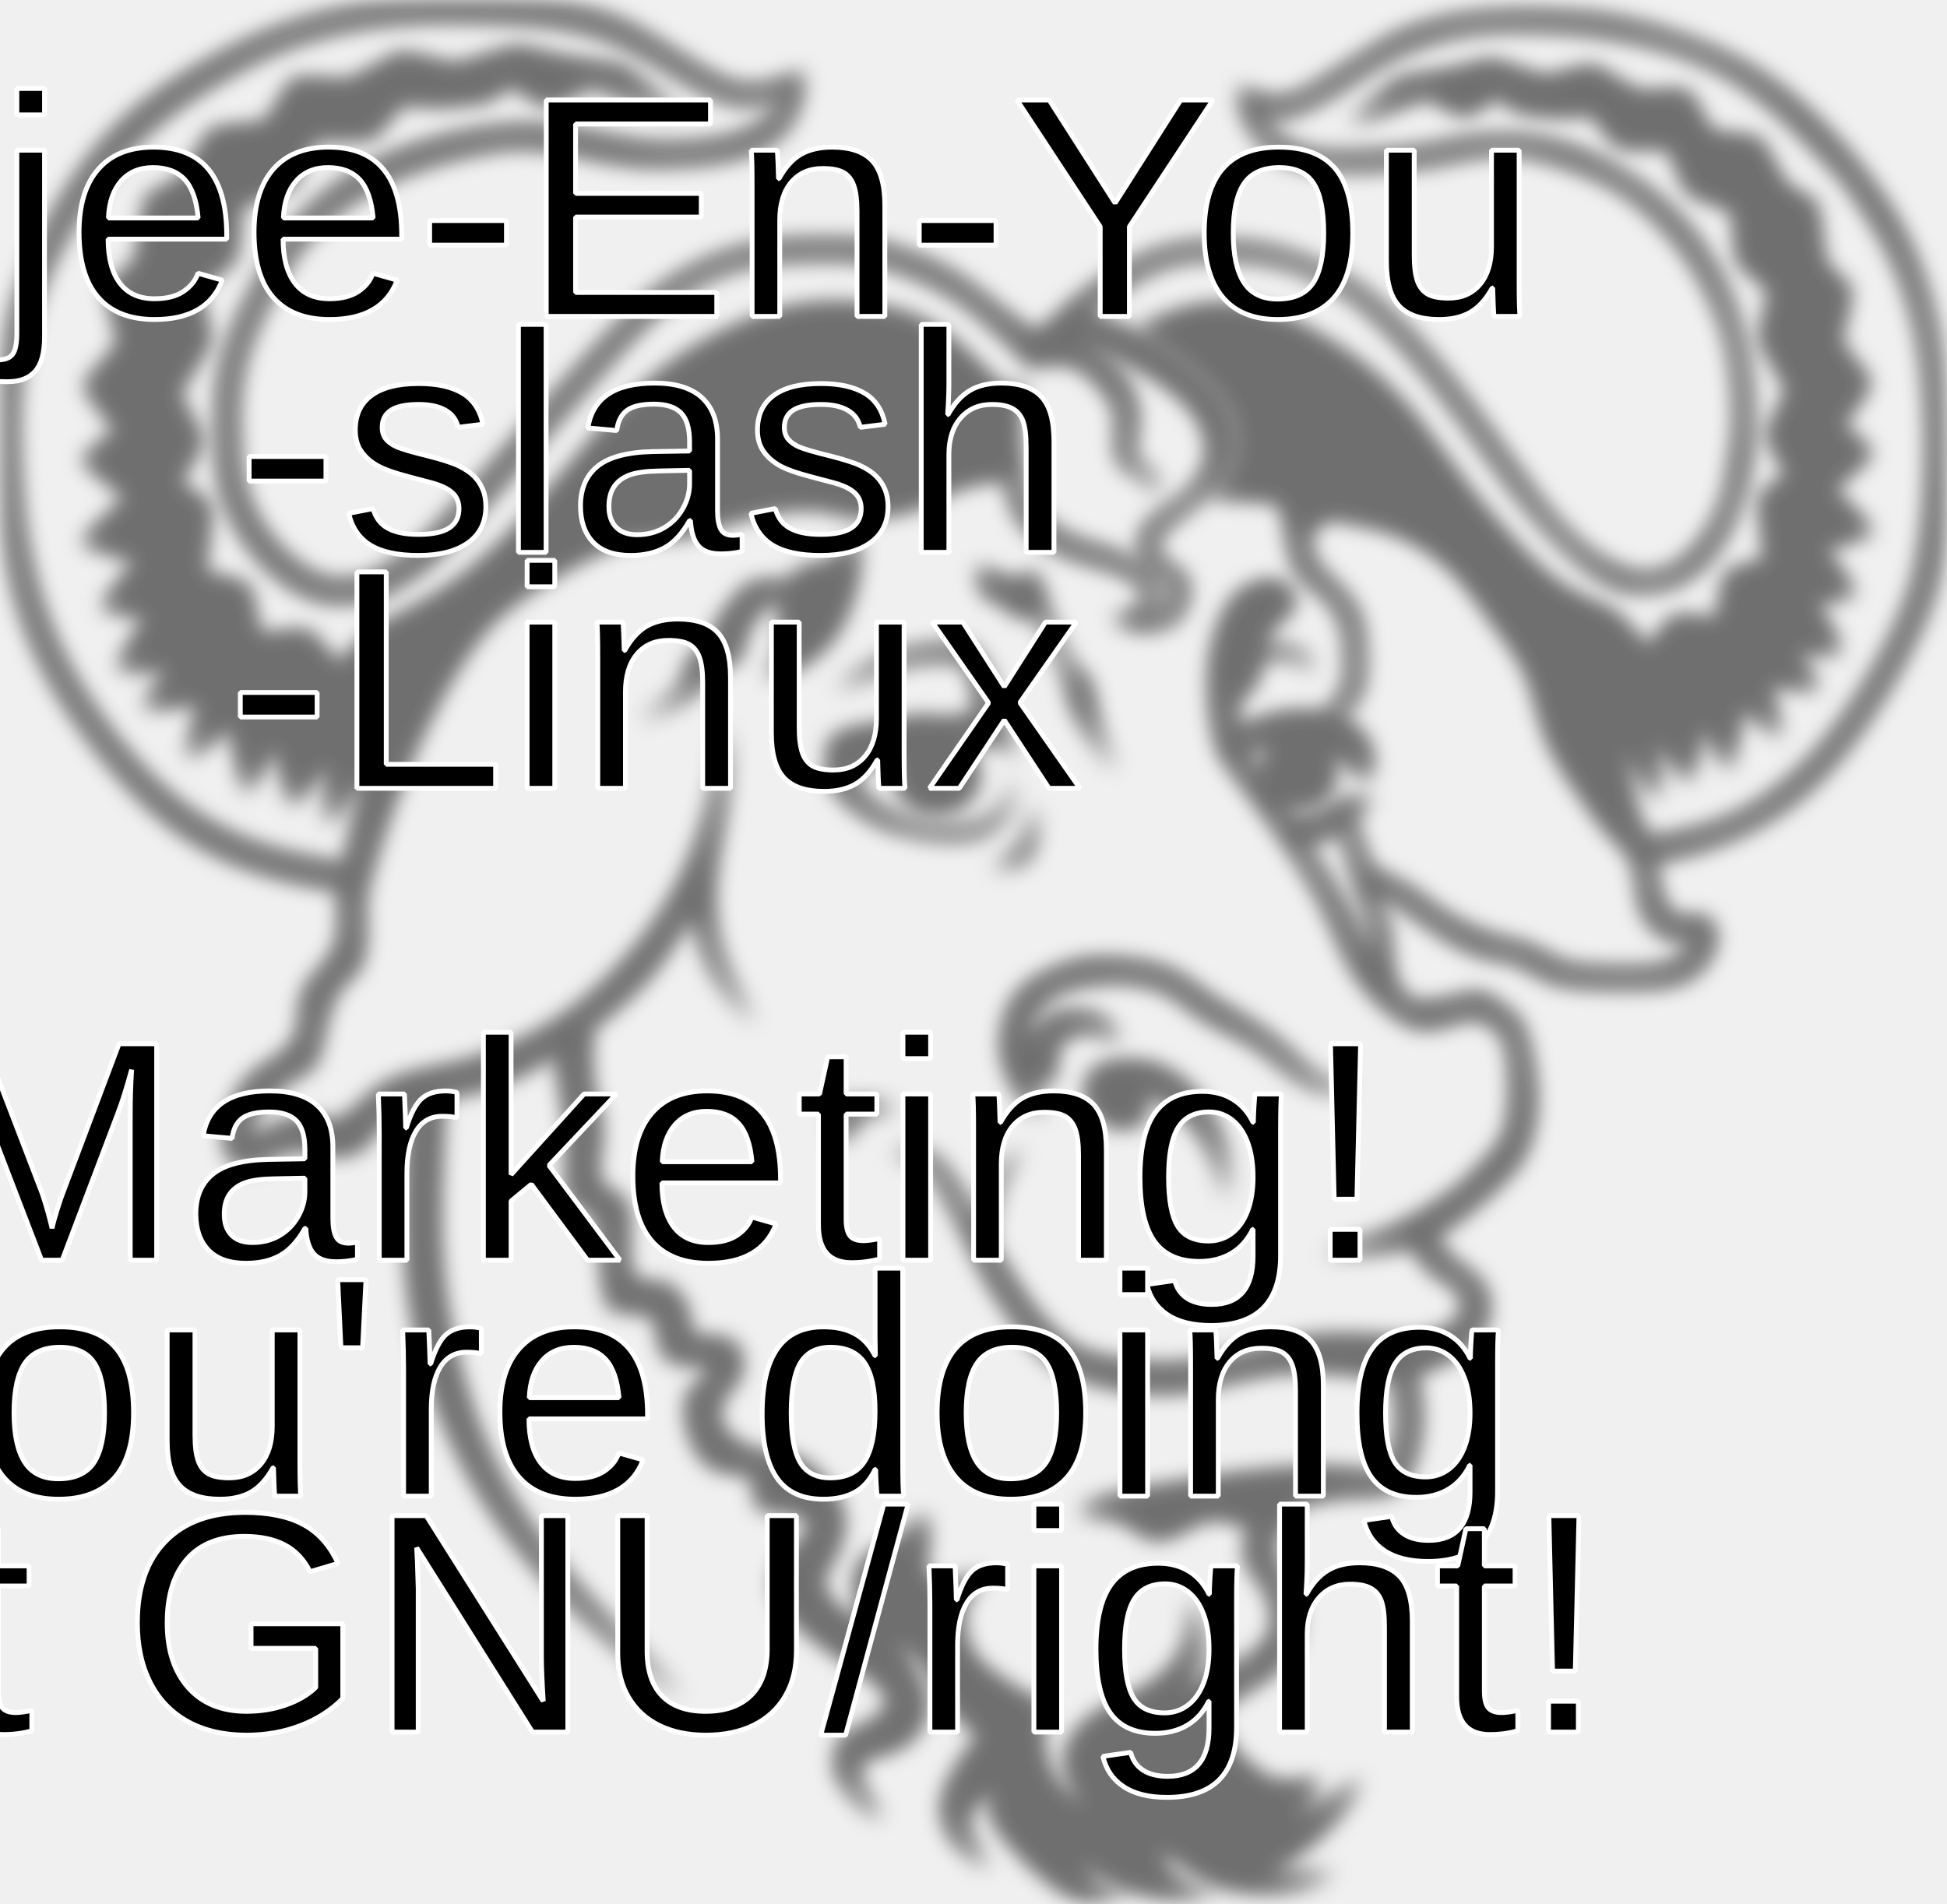
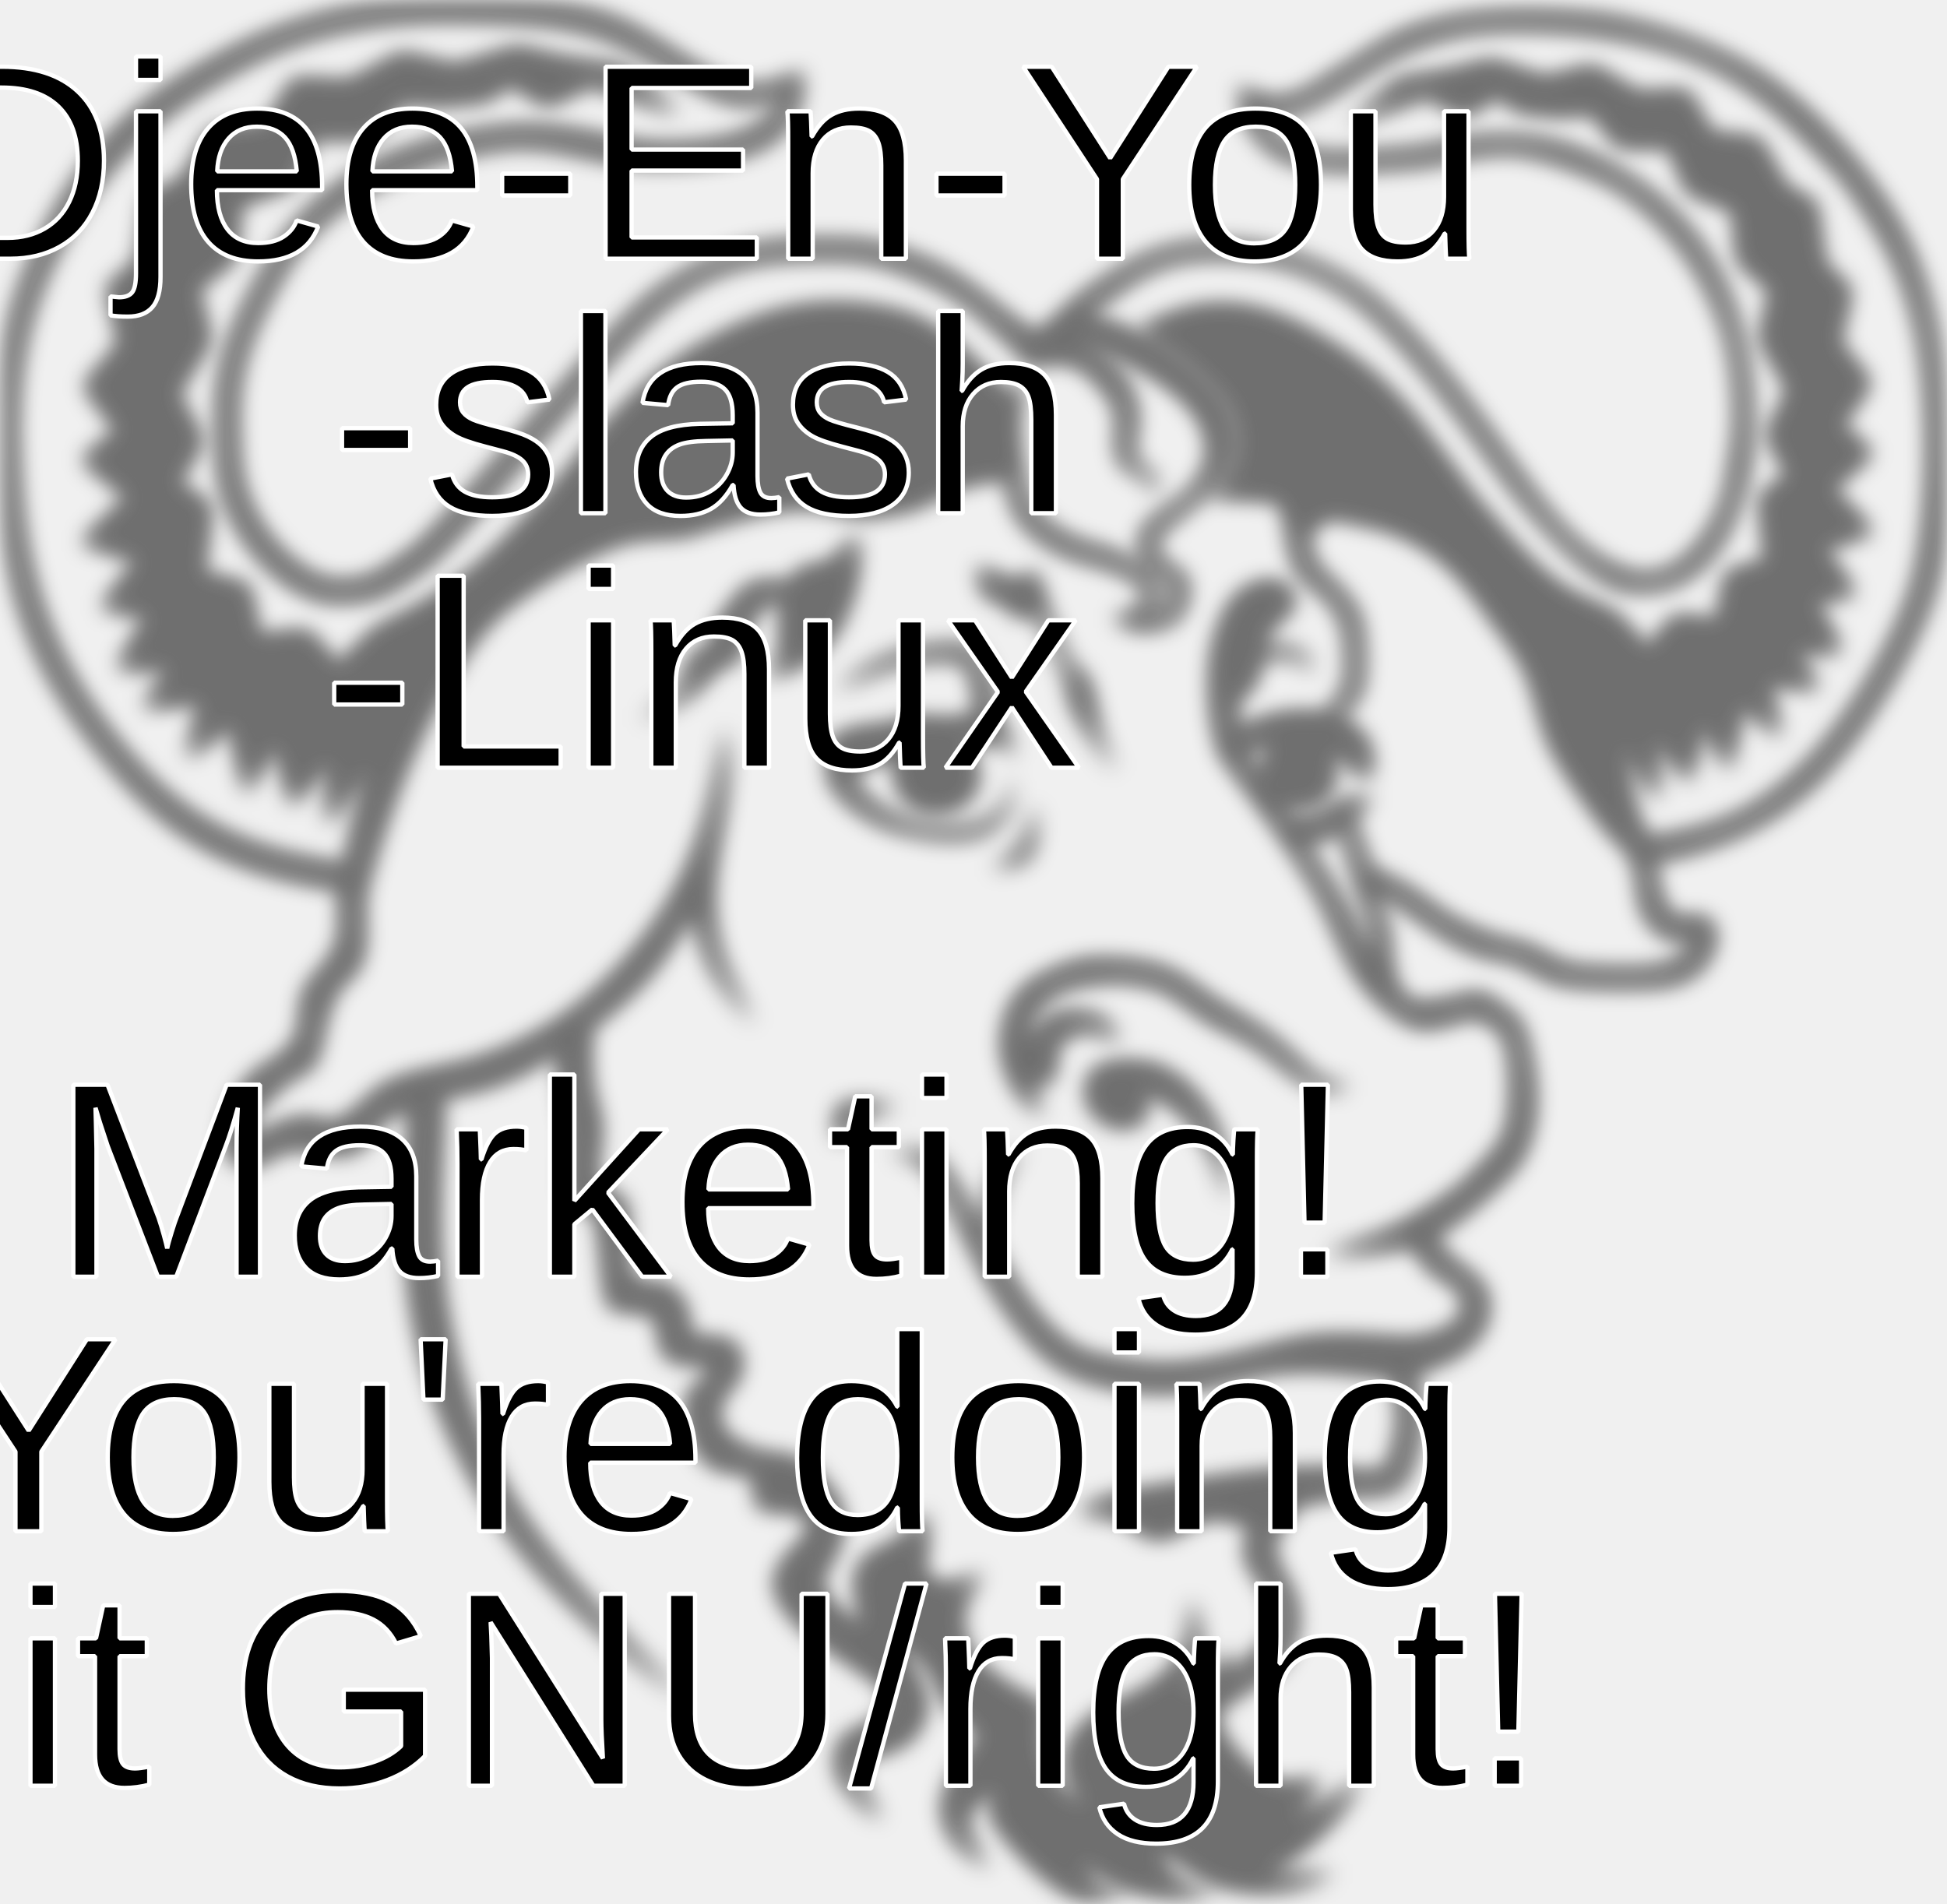
<svg xmlns="http://www.w3.org/2000/svg" width="5346.808" height="5227.631" id="svg2" version="1.0">
  <defs id="defs4">
    <filter style="color-interpolation-filters:sRGB;" id="filter817">
      <feGaussianBlur stdDeviation="3 3" result="fbSourceGraphic" id="feGaussianBlur815" />
      <feColorMatrix result="fbSourceGraphicAlpha" in="fbSourceGraphic" values="0 0 0 -1 0 0 0 0 -1 0 0 0 0 -1 0 0 0 0 1 0" id="feColorMatrix819" />
      <feColorMatrix id="feColorMatrix821" values="1 0 0 0 -0 0 1 0 0 -0 0 0 1 0 -0 0 0 0 1 0" in="fbSourceGraphic" result="fbSourceGraphic" />
      <feColorMatrix result="fbSourceGraphicAlpha" in="fbSourceGraphic" values="0 0 0 -1 0 0 0 0 -1 0 0 0 0 -1 0 0 0 0 1 0" id="feColorMatrix823" />
      <feColorMatrix id="feColorMatrix825" values="1 0 0 0.009 -0 0 1 0 0.009 -0 0 0 1 0.009 -0 0 0 0 1 0" in="fbSourceGraphic" result="fbSourceGraphic" />
      <feColorMatrix result="fbSourceGraphicAlpha" in="fbSourceGraphic" values="0 0 0 -1 0 0 0 0 -1 0 0 0 0 -1 0 0 0 0 1 0" id="feColorMatrix827" />
      <feColorMatrix id="feColorMatrix829" values="1 0 0 0.018 -0 0 1 0 0.018 -0 0 0 1 0.018 -0 0 0 0 1 0" in="fbSourceGraphic" result="fbSourceGraphic" />
      <feColorMatrix result="fbSourceGraphicAlpha" in="fbSourceGraphic" values="0 0 0 -1 0 0 0 0 -1 0 0 0 0 -1 0 0 0 0 1 0" id="feColorMatrix835" />
      <feColorMatrix id="feColorMatrix837" values="1 0 0 0.408 -0 0 1 0 0.408 -0 0 0 1 0.408 -0 0 0 0 1 0" in="fbSourceGraphic" />
    </filter>
  </defs>
  <g id="layer1" transform="translate(2279.118,2332.882)">
    <g id="Layer_1" transform="matrix(10,0,0,10,-2278.974,-2332.603)" style="filter:url(#filter817)">
      <g id="g2490">
        <path id="path2492" d="m 112.993,304.372 c -3.634,0.247 -8.365,1.875 -11.539,7.564 -2.591,4.646 -8.661,5.387 -11.495,4.451 -4.721,-1.56 -10.755,-2.642 -16.6,1.523 -5.845,4.164 -12.157,1.015 -11.05,-6.576 1.107,-7.59 3.849,-14.351 11.127,-18.538 15.895,-9.144 4.848,-15.508 13.572,-24.685 8.741,-9.195 6.81,-12.009 6.52,-24.497 C 63.985,239.176 47.241,230.661 28.544,207.301 9.847,183.94 2.599,164.711 0.661,135.423 -1.277,106.135 0.403,87.154 13.057,62.843 25.711,38.532 39.034,26.829 62.122,14.69 85.21,2.553 107.832,-0.354 128.742,0 c 20.91,0.353 34.843,1.885 46.658,8.626 11.814,6.741 22.622,15.224 29.512,15.285 6.891,0.061 11.582,-1.744 14.931,-4.31 0.894,22.703 -19.539,24.675 -37.819,25.155 -18.281,0.479 -29.514,-7.083 -46.351,-4.27 -16.837,2.813 -44.404,10.475 -57.833,33.85 -13.429,23.375 -13.887,31.638 -12.771,51.24 1.116,19.603 17.988,34.228 27.512,34.387 9.523,0.159 11.649,-2.599 19.985,-8.036 8.337,-5.438 50.896,-58.122 65.418,-69.956 14.523,-11.834 28.854,-15.488 44.328,-15.678 15.474,-0.19 19.428,0.335 31.908,5.45 12.48,5.114 20.149,14.533 30.211,20.291 5.143,-3.027 8.338,-7.547 13.057,-10.996 16.877,-12.335 25.646,-15.659 45.705,-13.707 11.529,1.122 26.066,7.708 34.74,15.25 15.445,13.429 28.205,32.125 38.516,46.328 8.029,11.061 17.477,24.295 30.965,28.432 14.727,4.515 25.809,-14.559 27.436,-25.139 0.922,-5.995 2.125,-11.249 2.135,-17.847 0.01,-6.599 -0.664,-14.607 -2.566,-21.484 -1.902,-6.877 -5.16,-13.72 -8.688,-19.394 -5.742,-9.235 -15.137,-18.899 -24.912,-23.871 -5.486,-2.79 -18.393,-7.863 -26.529,-8.041 -9.969,-0.216 -17.564,3.133 -26.781,3.761 -11.156,0.761 -31.084,3.269 -39.83,-5.35 -5.566,-5.485 -6.266,-9.144 -7.217,-16.296 2.459,2.026 5.898,3.358 8.959,3.617 6.986,0.59 13.527,-5.114 19.166,-8.419 4.645,-2.723 11.223,-7.589 17.324,-10.048 15.676,-6.32 34.932,-6.138 51.48,-4.445 13.264,1.356 30.461,7.257 42.094,13.84 11.688,6.612 22.951,17.761 31.201,28.271 10.379,13.224 16.053,24.57 19.812,41.063 4.805,21.062 6.137,52.702 0.328,73.469 -4.578,16.365 -19.779,41.504 -32.719,53.827 -12.762,12.155 -27.498,18.022 -44.256,21.231 0.656,3.382 0.764,6.536 1.631,9.309 1.232,3.936 3.588,8.324 8.428,6.936 1.93,-0.553 2.963,-1.032 5.508,1.194 2.543,2.226 1.219,10.825 -5.938,14.684 -3.629,1.957 -7.459,2.382 -13.271,2.498 -5.812,0.116 -14.883,0.141 -21.193,-0.964 -6.309,-1.104 -10.078,-6.111 -17.066,-6.895 -10.799,-1.208 -19.068,-9.01 -27.727,-14.59 -3.613,-2.329 -4.832,-2.353 -6.914,-3.53 1.125,3.444 2.625,7.021 3.373,10.332 0.75,3.311 0.43,6.378 0.828,9.028 0.396,2.648 1.131,4.707 1.559,6.855 1.73,1.547 2.283,3.9 5.189,4.64 2.908,0.739 7.461,-0.412 10.436,-0.812 2.975,-0.4 4.969,-2.021 7.303,-1.577 2.336,0.443 4.549,2.115 6.506,3.682 1.957,1.567 3.639,1.796 5.223,5.706 1.584,3.91 3.037,11.917 3.254,17.269 0.217,5.352 -0.383,10.183 -1.969,14.43 -1.586,4.247 -2.98,6.13 -7.275,10.336 -4.295,4.207 -11.289,10.38 -18.268,14.68 1.285,1.903 1.855,3.645 3.859,5.71 2.004,2.066 6.182,4.381 8.041,6.56 1.857,2.179 2.799,3.742 2.826,6.186 0.029,2.443 -0.09,5.619 -2.074,8.283 -4.941,6.633 -10.785,7.821 -17.891,10.941 1.195,7.462 2.17,12.793 0.443,20.244 -0.705,3.036 -2.271,9.92 -6.016,11.686 -3.746,1.766 -10.969,0.911 -15.541,1.637 -4.572,0.727 -7.131,1.417 -10.695,2.125 -2.166,3.131 -5.391,6.586 -6.496,9.392 -1.107,2.807 -0.773,3.813 0.156,6.679 0.929,2.866 4.092,7.039 4.988,10.395 0.896,3.356 1.07,6.969 0.234,10.334 -0.838,3.365 -2.271,5.807 -5.139,8.795 -2.867,2.989 -8.508,5.336 -11.318,7.758 -2.812,2.423 -5.611,2.714 -4.844,6.723 1.055,5.506 9.1,14.436 14.92,16.562 3.488,1.275 8.17,0.873 12.406,-0.915 -0.287,4.703 -4.357,7.873 -7.016,10.996 7.201,-2.059 14.184,-6.001 19.014,-11.226 -1.498,4.538 -6.652,11.823 -14.361,18.22 -7.709,6.397 -7.662,5.088 -11.494,7.633 6.992,1.405 13.494,1.025 18.91,0.052 -2.969,1.637 -7.836,3.939 -14.283,4.616 -6.447,0.676 -10.422,0.198 -16.232,-1.213 -5.811,-1.412 -11.115,-6.694 -18.156,-10.335 0.686,2.612 1.174,5.753 4.135,8.439 2.961,2.686 7.441,4.052 12.203,6.375 -6.062,-0.688 -12.432,-0.896 -18.389,-2.209 -4.41,-0.973 -7.373,-2.005 -10.6,-3.603 -3.225,-1.598 -5.715,-3.929 -8.572,-5.893 1.369,2.615 1.775,5.691 4.105,7.847 2.33,2.156 6.117,2.959 9.18,4.44 -3.195,-0.07 -6.268,0.623 -9.58,-0.21 -3.314,-0.833 -6.422,-2.142 -9.867,-4.68 -3.445,-2.538 -6.998,-5.663 -9.938,-8.858 -2.938,-3.195 -6.566,-7.337 -7.664,-10.283 -1.1,-2.947 0.66,-5.008 0.99,-7.509 -2.029,1.333 -4.525,2.067 -6.084,4.002 -1.559,1.935 -2.941,3.702 -2.251,7.075 0.691,3.373 3.804,7.496 6.005,11.248 -6.568,-5.371 -10.236,-7.439 -11.799,-13.918 -1.463,-6.066 2.322,-11.572 5.199,-16.159 1.429,-2.278 3.567,-4.398 4.903,-6.597 -2.967,-2.903 -6.358,-5.398 -8.901,-8.709 -2.542,-3.31 -3.61,-7.79 -6.205,-10.957 -2.596,-3.168 -6.088,-5.173 -9.129,-7.756 2.673,5.742 7.066,12.785 8.02,17.229 0.953,4.444 -1.069,7.164 -2.646,9.563 -1.578,2.399 -4.124,2.934 -6.539,4.408 -2.415,1.475 -6.171,0.312 -7.61,2.501 -1.438,2.188 -1.824,5.48 -0.449,7.648 l 5.64,8.902 c -2.078,-1.049 -5.658,-4.1 -7.272,-6.264 -1.614,-2.164 -4.09,-4.163 -4.429,-7.089 -0.339,-2.925 -0.504,-5.464 1.391,-8.07 1.896,-2.605 7.086,-3.477 9.409,-5.48 2.323,-2.003 3.626,-3.307 3.493,-5.896 -0.132,-2.589 -2.661,-4.441 -4.835,-6.073 -6.637,-4.978 -15.151,-9.565 -20.787,-15.565 -3.184,-3.39 -4.712,-6.127 -5.352,-8.466 -0.639,-2.338 0.037,-4.162 1.619,-7.038 1.582,-2.877 7.007,-6.718 7.667,-9.843 0.659,-3.124 -2.081,-3.795 -4.554,-4.897 -2.473,-1.102 -7.17,0.565 -9.464,-1.352 -2.293,-1.917 0.674,-5.945 -1.911,-8.154 -2.584,-2.209 -8.499,-0.976 -11.552,-3.352 -3.053,-2.377 -4.315,-5.327 -5.367,-8.775 -1.052,-3.448 -1.171,-7.225 -0.458,-9.722 0.713,-2.497 2.855,-2.934 4.147,-4.228 1.292,-1.294 2.413,-2.367 0.691,-4.297 -1.722,-1.929 -7.365,0.108 -10.609,-2.369 -3.244,-2.477 -1.258,-8.41 -3.552,-10.911 -2.293,-2.501 -6.409,-1.522 -8.581,-2.321 -2.171,-0.799 -3.023,2.02 -4.355,-2.438 -1.332,-4.459 -1.368,-17.75 -3.16,-22.71 -1.792,-4.96 -5.311,-0.335 -6.945,-5.265 -1.634,-4.929 -0.085,-12.812 -0.821,-20.257 l -3.335,-20.257 c -11.634,7.815 -19.314,10.269 -31.813,12.477 -1.043,30.582 -3.916,48.591 6.464,82.52 10.38,33.928 31.387,53.924 59.726,82.649 -37.395,-28.016 -55.248,-50.792 -66.422,-79.97 -11.176,-29.182 -9.03,-53.586 -7.906,-81.686 z M 311.701,292.08 c 2.877,0.129 6.373,0.859 8.393,2.171 2.021,1.312 4.166,2.384 6,4.251 4.576,4.66 8.008,10.28 9.525,16.738 0.967,4.117 1.111,9.397 1.463,14.231 -1.385,-4.468 -2.316,-9.127 -4.289,-13.13 -3.111,-6.312 -8.396,-12.473 -14.959,-15.31 -2.166,-0.938 -3.611,-0.764 -4.803,-0.598 0.533,0.895 1.426,1.645 1.465,2.956 0.039,1.311 -0.254,3.876 -2.477,4.954 -3.584,1.739 -7.568,0.516 -10.336,-1.931 -2.791,-2.466 -3.742,-6.638 -2.281,-10.223 1.741,-4.272 8.375,-4.283 12.299,-4.109 z M 275.629,286 c 0.361,-7.345 3.012,-13.539 9.594,-17.141 3.404,-1.862 8.648,-4.27 13.467,-4.836 4.629,-0.543 15.889,-0.146 22.662,2.945 5.201,2.374 8.744,6.07 13.311,8.771 4.566,2.702 7.814,4.513 12.162,7.543 6.674,4.651 10.586,9.772 15.213,12.842 2.225,1.475 5.355,1.256 8.309,2.158 -2.297,0.682 -5.299,1.434 -7.777,0.642 -3.09,-0.988 -7.41,-3.813 -9.807,-5.838 -4.236,-3.578 -6.432,-5.324 -11.055,-8.023 -2.76,-1.608 -7.305,-3.503 -10.338,-5.481 -3.035,-1.978 -8.303,-6.318 -11.219,-7.787 -3.707,-1.866 -10.381,-2.904 -14.508,-2.783 -5.686,0.166 -13.916,1.104 -18.316,5.096 -4.371,3.968 -6.031,7.459 -5.045,12.612 1.646,-1.896 2.742,-4.278 4.391,-5.688 3.416,-2.918 7.336,-3.059 11.588,-2.506 4.777,0.622 7.182,3.381 8.76,7.916 -1.062,-0.78 -3.014,-2.493 -4.555,-3.024 -3.617,-1.248 -6.352,-0.864 -9.74,0.953 -4,2.146 -2.912,5.322 -3.488,8.854 -0.264,1.629 -0.879,2.941 -1.318,4.412 -1.504,-0.398 -2.895,-1.024 -4.033,-2.152 0.047,1.65 -0.193,3.093 0.145,4.949 0.336,1.855 1.24,4.059 1.859,6.088 -2.785,-2.786 -5.635,-5.38 -7.434,-8.977 -1.801,-3.599 -3.021,-7.593 -2.828,-11.545 z m 4.82,-53.46 c 2.053,-3.047 2.654,-7.721 3.92,-11.521 -0.506,4.813 0.467,10.106 -1.883,13.592 -2.35,3.486 -6.477,2.875 -9.896,3.889 2.66,-2.028 5.805,-2.913 7.859,-5.96 z m -49.151,71.368 c 2.636,-2.134 9.75,-0.428 15.071,-0.047 -3.824,0.979 -7.648,1.959 -11.472,2.938 -0.356,1.301 -0.195,2.792 -1.068,3.901 -0.874,1.11 -2.534,1.521 -3.8,2.28 0.125,-3.418 -1.367,-6.939 1.269,-9.072 z m 37.491,-148.22 c 3.176,1.71 7.207,3.971 10.012,4.041 2.805,0.07 3.539,-1.834 5.189,-2.933 2.596,8.465 5.576,17.766 9.996,25.447 1.852,3.218 3.033,1.722 4.441,4.956 1.406,3.233 2.031,9.812 3.365,13.943 1.336,4.131 3.078,7.171 4.617,10.756 -3.908,-5.537 -8.957,-12.597 -11.135,-17.205 -2.176,-4.607 -0.783,-5.008 -2.545,-9.396 -1.762,-4.388 -5.324,-11.228 -7.986,-16.842 -1.906,0.253 -4.266,0.6 -5.715,0.153 -1.449,-0.447 -1.16,-1.988 -2.469,-2.984 -1.311,-0.996 -3.514,-0.61 -5.35,-2.2 -1.836,-1.589 -2.254,-4.85 -2.42,-7.736 z m -17.101,41.769 c 2.989,-0.262 6.701,0.539 9.5,0.38 2.799,-0.159 4.797,-0.885 7.196,-1.328 -0.445,-4.216 -0.023,-11.962 -3.915,-14.777 -2.514,-1.818 -12.839,-0.449 -15.597,0.146 -6.206,1.338 -13.433,5.042 -19.435,7.358 5.752,-4.018 10.721,-7.742 17.62,-9.816 4.147,-1.247 13.825,-2.868 18.105,-1.712 1.954,0.527 2.349,1.336 3.534,2.992 4.074,5.688 4.062,10.604 5.119,17.23 1.039,1.619 2.146,2.699 2.988,4.369 0.84,1.67 1.316,4.298 1.551,6.446 -1.066,-1.546 -0.414,-3.485 -3.367,-4.636 -2.955,-1.151 -7.479,-0.076 -11.46,0.34 2.902,2.094 4.344,4.111 4.455,8.538 0.13,5.198 -4.271,8.939 -8.866,9.295 -6.379,0.495 -9.668,-0.906 -12.248,-6.358 -1.13,-2.388 -0.311,-5.261 -0.405,-7.589 -7.665,0.533 -7.54,0.283 -13.142,4.954 3.045,4.461 4.963,7.026 9.995,9.695 2.822,1.498 6.017,2.954 9.514,3.549 3.498,0.595 9.235,1.17 12.909,0.606 3.675,-0.564 5.757,-1.613 8.481,-4.132 2.725,-2.52 2.975,-6.128 4.039,-8.98 -0.242,2.745 -0.557,6.241 -1.576,8.232 -3.1,6.053 -8.461,7.847 -14.862,7.867 -6.144,0.02 -13.744,-1.397 -19.46,-3.767 -4.57,-1.894 -12.146,-7.258 -13.944,-11.918 -1.229,-3.184 -0.256,-7.091 -0.385,-10.637 6.328,-4.208 7.894,-3.173 15.381,-4.405 3.132,-0.516 5.286,-1.679 8.275,-1.942 z m -36.861,-28.501 c 0.178,-2.521 0.457,-2.467 0.686,-3.701 -5.765,-1.542 -8.077,2.198 -11.457,9.144 -1.265,2.599 -0.013,4.146 -1.37,5.857 -1.355,1.711 -3.539,1.471 -5.74,3.114 -2.201,1.642 -4.382,4.787 -6.44,6.488 -4.223,3.491 -9.931,5.622 -14.829,7.971 3.345,-2.468 9.836,-6.211 11.936,-9.797 1.114,-1.901 0.949,-5.486 2.683,-7.195 1.733,-1.71 2.34,-2.893 4.578,-3.329 2.238,-0.436 1.338,-3.03 2.06,-5.092 0.722,-2.062 2.16,-3.526 3.69,-5.586 1.53,-2.06 3.46,-5.153 6.481,-6.276 3.021,-1.124 7.732,0.091 10.019,-0.556 2.286,-0.647 0.973,-2.309 2.634,-3.307 1.663,-0.998 4.896,-0.558 7.117,-1.625 3.937,-1.893 5.82,-5.053 8.188,-8.436 0.344,7.282 0.26,12.525 -2.357,19.376 -2.947,7.711 -5.934,12.253 -14.298,16.995 -2.882,1.633 -5.75,2.2 -8.139,3.057 1.393,-1.9 3.387,-2.725 4.18,-5.7 0.791,-2.977 0.2,-8.88 0.378,-11.402 z m 135.038,35.507 c -3.977,0.259 -4.92,-0.264 -8.102,1.98 1.725,2.684 3.449,5.368 5.172,8.052 -0.152,-5.298 0.364,-6.36 2.93,-10.032 z m -10.42,-3.85 c 5.508,-2.346 10.307,-4.244 16.299,-4.619 2.402,-0.151 6.131,0.221 8.557,0.331 2.066,-3.042 4.699,-5.441 5.664,-8.913 0.639,-2.303 0.324,-12.992 -0.807,-15.767 -3.295,-8.076 -6.498,-8.417 -11.033,-13.043 -3.291,-3.355 -3.422,-8.464 -4.406,-14.189 -0.361,-2.103 -1.393,-4.764 -1.877,-6.934 -5.928,-0.999 -12.303,-1.328 -19.123,-0.987 3.307,-3.172 6.504,-6.07 7.453,-10.832 0.947,-4.762 0.176,-10.617 -2.531,-14.887 -2.707,-4.27 -7.031,-7.99 -11,-11.469 -3.971,-3.479 -9.662,-6.351 -13.424,-9.197 4.893,-1.752 9.889,-4.326 14.682,-5.255 12.486,-2.422 23.244,1.282 35.287,8.563 7.002,4.235 12.793,8.258 20.113,15.921 7.318,7.662 16.395,21.717 23.48,30.052 7.085,8.335 12.805,14.927 18.986,19.898 6.182,4.972 11.777,6.388 17.664,9.581 l 9.176,9.744 7.426,-9.189 11.949,1.351 2.469,-13.412 10.967,-3.005 -1.789,-18.08 7.885,-5.596 -5.926,-11.249 6.021,-12.292 -7.85,-14.051 3.027,-13.529 -9.088,-7.745 -1.186,-14.377 -12.678,-4.836 -5.086,-12.508 -14.254,-0.16 -6.992,-9.285 -9.596,0.672 -10.697,-1.165 -6.049,-4.466 -8.779,5.828 -10.623,-5.539 -21.117,8.017 13.766,-11.972 14.262,-2.278 10.926,-2.785 14.756,4.846 12.988,-3.29 12.523,7.403 13.252,-0.733 6.51,11.681 13.195,1.523 7.139,12.987 8.299,4.531 2.203,16.637 7.391,7.01 -3.25,14.557 8.707,11.024 -8.164,11.812 8.73,7.383 -11.16,9.891 11.303,11.771 -13.65,4.402 8.891,12.625 -11.15,1.924 7.312,13.882 -12.566,-0.167 6.33,10.398 -13.783,-1.659 3.297,14.959 -10.416,-9.163 -3.568,18.13 -7.188,-13.018 -3.893,16.237 -8.873,-11.973 0.242,17.026 -9.807,-15.309 c 2.068,8.686 1.654,18.197 7.359,26.386 17.676,-2.392 29.229,-6.846 42.771,-19.877 12.334,-11.868 27.076,-36.613 31.068,-52.308 4.555,-17.91 4.695,-50.85 0.209,-69.084 C 522.282,71.848 516.67,63.462 506.643,49.136 497.059,38.957 487.633,28.204 475.469,20.945 457.613,10.29 434.717,7.417 414.367,7.694 c -11.268,0.154 -18.816,2.318 -25.553,4.768 -11.781,4.284 -21.203,13.629 -33.18,18.247 -3.906,1.505 -7.037,1.552 -10.113,-0.091 3.012,6.026 6.289,8.729 13.801,10.922 5.434,1.586 18.4,0.583 27.326,-0.241 9.582,-0.885 14.58,-3.734 27.621,-3.555 12.736,0.175 22.828,5.013 28.346,8.168 11.385,6.51 19.549,13.732 26.643,25.172 3.896,6.282 6.625,13.37 8.547,20.603 1.922,7.233 2.764,15.334 2.887,22.415 0.123,7.081 -0.418,13.402 -2.15,19.774 -4.051,14.918 -12.988,30.098 -31.346,27.753 -11.234,-1.436 -28.17,-22.522 -33.842,-30.258 C 401.909,115.758 390.133,98.481 375.752,85.479 366.984,77.554 354.979,72.1 343.19,71.021 c -22.117,-2.024 -28.676,2.177 -45.324,15.899 3.387,1.08 6.693,1.676 10.164,3.24 7.703,3.471 14.748,7.957 20.893,13.711 6.439,6.031 9.328,9.848 9.557,18.484 0.152,5.735 -4.566,10.333 -8.891,14.469 -2.646,2.533 -6.148,4.852 -8.291,6.818 -2.84,2.609 -6.357,5.463 -2.789,9.619 1.342,1.562 3.672,2.74 5.637,4.199 3.119,2.315 1.691,10.919 -2.418,13.201 -5.258,2.917 -11.541,2.591 -15.877,-1.314 5.473,-0.819 8.949,-1.545 8.807,-6.022 -0.082,-2.595 -3.381,-4.751 -6.619,-6.227 -7.809,-3.56 -13.707,-3.035 -21.479,-8.627 -7.85,-5.651 -8.023,-8.745 -10.145,-17.617 -3.785,0.396 -7.27,0.483 -12.331,2.159 -5.061,1.675 -10.654,5.663 -15.249,6.65 -11.572,2.49 -13.878,1.752 -20.211,0.113 -11.15,-2.886 -25.668,2.055 -40.09,6.668 -2.398,0.767 -12.097,0.026 -18.626,2.317 -10.084,3.538 -24.233,12.106 -32.405,18.988 -12.382,10.429 -28.654,41.64 -37.848,77.464 -0.966,10.89 2.131,18.227 -4.729,23.546 -6.86,5.319 -6.67,18.946 -8.996,22.768 -2.326,3.821 -5.019,2.132 -10.026,7.499 -5.007,5.367 -7.556,4.47 -7.43,14.618 4.315,-2.837 10.606,-6.135 16.13,-6.334 4.892,-0.177 4.944,6.264 17.5,-6.149 6.715,-6.641 19.616,-6.844 28.567,-9.773 8.952,-2.929 25.083,-8.965 41.239,-27.027 16.156,-18.062 23.887,-37.077 27.02,-64.567 0.499,4.874 1.365,10.371 -0.722,23.816 -2.087,13.445 -6.585,28.546 2.891,46.634 l 5.904,11.269 c -3.515,-4.797 -10.381,-12.622 -12.448,-18.198 l -4.768,-12.863 c -10.667,16.748 -13.119,19.744 -27.937,31.743 -0.59,7.444 -0.735,15.208 1.698,22.331 2.433,7.122 -1.445,15.332 0.406,20.023 1.851,4.691 6.132,2.021 7.53,6.77 1.398,4.749 -0.73,14.138 1.438,18.767 2.168,4.629 7.487,1.82 10.065,3.315 2.578,1.496 3.421,3.546 4.8,5.513 1.378,1.966 -0.539,6.614 2.265,8.123 2.803,1.51 7.176,0.231 10.093,1.68 2.917,1.449 3.36,4.932 2.661,8.053 -0.7,3.121 -3.817,4.553 -5.186,7.726 -1.368,3.174 -1.215,5.383 0.429,8.297 1.644,2.915 5.284,4.52 8.912,5.991 3.628,1.471 8.726,0.645 12.47,2.679 3.744,2.034 7.109,6.087 9.086,9.033 1.977,2.945 2.526,5.023 2.425,8.12 -0.102,3.096 -1.358,6.663 -3.011,9.654 -1.653,2.991 -5.3,6.631 0.394,12.343 5.694,5.711 5.484,3.249 8.746,6.954 -0.355,-6.409 -3.003,-11.63 -1.067,-16.455 1.937,-4.825 7.752,-5.664 10.817,-7.834 3.065,-2.171 4.83,-5.153 7.246,-7.729 -0.035,3.315 0.32,6.879 -0.057,9.375 -0.768,5.075 -2.266,9.58 5.297,10.394 3.407,0.366 6.642,-1.843 10.227,-3.169 -1.878,3.363 -5.144,6.067 -5.635,10.092 -0.491,4.023 0.099,8.443 2.885,12.436 2.787,3.991 7.599,6.955 11.125,9.301 3.525,2.347 5.414,2.535 8.123,3.804 0.133,3.956 -0.646,8.143 -0.195,11.869 0.451,3.726 1.625,7.024 3.779,10.104 2.156,3.081 5.613,4.848 8.869,7.126 -1.785,-4.157 -5.406,-8.101 -5.357,-12.471 0.049,-4.369 1.359,-7.466 5.621,-11.343 4.262,-3.878 14.24,-7.241 18.945,-11.011 4.705,-3.771 6.223,-6.081 7.912,-9.742 1.689,-3.661 1.219,-9.559 1.531,-12.85 1.549,4.61 1.77,6.043 2.273,10.866 0.506,4.824 -2.811,11.59 -4.215,15.161 5.82,-2.811 9.514,-7.304 11.379,-11.695 1.248,0.74 0.619,2.769 1.078,6.679 2.074,-2.064 4.432,-3.652 6.52,-5.6 2.09,-1.946 4.379,-3.658 5.416,-6.375 1.035,-2.717 0.611,-5.606 -0.16,-8.763 -0.771,-3.157 -4.299,-6.818 -6.199,-10.271 -1.898,-3.452 0.336,-6.841 0.207,-11.001 -3.801,-0.653 -7.029,-2.589 -11.398,-1.96 -4.371,0.628 -9.377,5.533 -13.844,5.59 -4.467,0.057 -6.975,-4.128 -10.637,-5.278 -3.662,-1.15 -7.367,-1.024 -11.049,-1.536 4.664,-4.468 22.766,-6.596 35.148,-8.615 10.895,-1.777 21.707,-2.804 32.746,-2.959 4.93,-0.07 11.266,1.558 14.689,0.574 3.426,-0.982 2.695,-3.315 3.711,-5.858 2.842,-7.108 1.441,-13.438 -0.105,-20.596 -9.91,-1.162 -20.236,-2.584 -30.221,-1.817 -9.762,0.75 -21.322,5.391 -31.391,5.705 -8.754,0.272 -21.717,-1.677 -29.234,-6.259 -9.186,-5.599 -16.293,-17.624 -18.816,-21.485 -4.109,-6.289 -9.292,-18.627 -12.446,-24.268 -3.152,-5.641 -3.847,-7.219 -6.47,-9.574 -2.623,-2.354 -6.216,-2.536 -9.323,-3.805 3.582,0.366 7.493,-0.768 10.747,1.098 4.889,2.805 10.361,14.431 13.403,19.49 3.223,-10.804 2.471,-15.052 11.797,-21.144 -7.516,8.424 -7.703,14.805 -9.535,24.723 6.25,10.258 14.939,26.598 26.309,31.132 4.107,1.639 11.16,2.667 15.6,3.216 13.818,1.711 27.146,-2.668 40.717,-6.019 9.92,-2.45 19.986,-1.463 32.051,-0.754 4.096,0.24 13.754,-2.224 15.754,-6.367 1.08,-2.235 1,-4.921 -0.551,-7.303 -1.553,-2.382 -5.689,-3.534 -7.906,-5.678 -2.217,-2.144 -3.492,-4.689 -5.238,-7.034 -9.215,1.768 -16.795,2.447 -23.635,2.633 4.906,-2.021 9.613,-3.174 14.719,-5.171 5.106,-1.997 10.904,-5.275 15.025,-7.995 4.121,-2.721 6.752,-4.299 9.734,-7.465 2.98,-3.168 6.803,-6.431 9,-10.303 2.199,-3.872 2.539,-8.203 2.662,-12.995 0.123,-4.791 -0.084,-11.514 -1.932,-15.374 -1.846,-3.859 -5.406,-5.03 -8.266,-5.943 -2.861,-0.913 -4.82,1.396 -7.795,1.708 -2.977,0.312 -5.758,2.188 -10.062,0.164 -4.304,-2.024 -9.406,-6.144 -13.758,-12.259 -4.35,-6.116 -7.461,-16.112 -11.896,-23.802 -7.645,-13.256 -17.172,-25.639 -26.283,-37.922 -0.75,-3.029 -1.877,-7.215 -2.252,-11.324 -0.654,-7.16 -0.777,-14.598 1.445,-21.578 1.703,-5.347 4.18,-10.995 9.779,-13.188 2.24,-0.878 5.074,-1.226 7.076,-0.484 2.004,0.741 3.969,3.002 3.182,5.614 -0.865,2.872 -2.855,2.95 -4.207,4.4 -2.295,2.46 -3.213,4.265 -4.08,7.332 2.48,-0.04 5.832,-0.229 7.869,0.307 2.658,0.7 5.133,2.462 6.482,6.228 -3.172,-2.813 -4.748,-4.104 -8.707,-4.204 -1.814,-0.045 -4.018,0.604 -6.025,0.906 -0.75,2.44 -1.191,5.432 -2.25,7.32 -1.059,1.888 -3.121,1.435 -3.895,3.641 -0.774,2.202 -0.819,5.788 -0.429,8.683 z m 27.715,-3.307 c 1.215,0.479 1.678,0.584 3.217,1.755 1.539,1.171 3.662,2.34 4.881,5.138 1.221,2.799 1.164,7.127 0.904,8.89 -1.07,-0.314 -2.529,-0.102 -3.639,-1.051 -1.107,-0.949 -1.768,-3.098 -3.188,-4.018 -1.422,-0.919 -2.607,-0.718 -4.178,-0.917 0.807,2.296 1.199,4.593 0.824,6.675 -0.814,4.545 -3.486,6.847 -7.812,7.391 -1.889,0.237 -4.889,-0.385 -6.533,-0.684 0.762,1.702 2.053,3.193 2.816,4.895 3.658,-0.529 6.369,-0.454 8.336,-1.374 1.967,-0.92 4.076,-2.981 6.6,-3.854 2.525,-0.873 4.777,-0.859 7.539,-1.29 -2.176,1.875 -3.604,3.751 -5.777,5.626 1.594,4.633 3.188,9.265 4.781,13.897 3.379,2.114 6.549,3.228 10.807,5.838 4.26,2.611 9.367,7.281 14.914,9.828 5.547,2.547 8.85,3.933 14.646,5.026 5.795,1.093 10.406,5.787 16.109,6.55 5.703,0.763 16.355,0.917 20.75,0.488 4.99,-0.487 11.473,-3.062 12.055,-8.533 -4.184,1.032 -10.574,0.106 -13.801,-7.767 -1.432,-3.496 -0.73,-9.925 -2.922,-14.059 -2.191,-4.135 -5.246,-5.462 -8.896,-10.556 -3.65,-5.094 -9.621,-13.129 -12.973,-19.954 -3.35,-6.824 -4.139,-14.554 -6.973,-20.669 -2.834,-6.114 -7.109,-11.053 -10.422,-15.766 -7.234,-10.3 -13.068,-17.339 -24.986,-22.535 -5.732,-2.499 -12.258,-3.165 -18.387,-4.748 -2.494,1.117 -5.914,2.351 -6.521,5.268 -0.607,2.917 0.559,7.225 2.676,9.415 3.543,3.661 8.793,7.618 10.857,13.437 1.326,3.734 1.711,16.252 0.562,19.649 -1.192,3.527 -3.963,5.66 -6.266,8.009 z m 1.154,29.629 c -1.107,0.955 -1.951,1.936 -3.732,2.729 -1.779,0.793 -4.209,0.998 -6.57,1.588 3.311,5.154 6.789,10.362 9.961,15.781 3.174,5.418 5.924,11.351 8.953,17.025 -0.143,-3.252 0.049,-6.719 -0.424,-9.758 -0.473,-3.038 -1.85,-5.697 -3.215,-10.258 -1.363,-4.561 -3.041,-10.766 -4.973,-17.107 z M 279.229,113.611 c -0.467,5.07 0.391,12.996 1.441,17.96 1.258,5.942 2.469,9.023 7.291,12.603 8.83,6.555 14.467,5.45 21.26,9.251 3.232,1.809 7.328,4.841 8.523,8.046 1.195,3.205 -0.789,6.685 -3.24,8.053 4.287,0.638 9.094,-4.195 7.088,-9.157 -0.988,-2.442 -5.691,-3.53 -7.133,-5.994 -1.439,-2.463 -1.436,-4.999 -0.758,-7.501 1.225,-4.51 10.148,-8.608 13.301,-12.173 4.852,-5.486 6.715,-10.075 3.967,-17.14 -3.859,-9.925 -18.768,-17.889 -27.691,-21.784 -4.086,-1.783 -6.377,-1.91 -9.564,-2.865 6.525,3.824 13.404,6.87 16.705,15.418 2.756,7.139 0.369,9.829 0.461,16.045 0.043,2.882 3.838,4.323 5.523,6.144 1.467,1.583 1.348,2.758 0.176,4.943 -0.129,-1.971 -0.971,-3.442 -2.484,-4.513 -2.498,-1.771 -5.189,-1.39 -6.52,-5.021 -2.02,-5.52 1.986,-10.748 -2.518,-16.946 -3.369,-4.637 -7.85,-9.827 -13.895,-9.963 -2.861,-0.065 -5.012,0.367 -8.068,1.271 l -4.074,-4.903 -0.094,-0.064 C 270.639,87.758 264.969,81.525 253.344,76.327 241.719,71.13 235.99,70.343 222.661,70.639 c -13.329,0.295 -26.557,1.41 -41.995,14.723 -15.437,13.313 -55.224,64.292 -64.873,70.744 -9.648,6.452 -11.785,8.638 -23.841,8.641 C 79.896,164.75 61.08,147.697 60.343,126.385 59.605,105.072 59.309,97.497 74.124,71.822 88.94,46.146 115.78,38.262 135.694,35.6 c 19.915,-2.662 31.882,4.352 46.613,4.385 14.73,0.034 29.288,-2.509 33.581,-14.224 -2.101,1.251 -4.916,2.661 -12.832,2.246 C 195.14,27.592 184.164,18.427 171.817,12.286 159.47,6.146 145.73,5.427 128.107,5.094 110.484,4.761 88.494,6.108 66.708,17.869 44.922,29.63 30.051,42.109 17.415,65.127 4.779,88.146 2.891,106.94 4.928,134.811 c 2.037,27.871 10.633,48.599 27.184,68.998 16.551,20.399 33.092,30.38 62.918,34.091 l 6.279,-27.696 -11.209,16.086 0.277,-17.891 -10.139,12.581 -4.447,-17.062 -8.214,13.679 -4.08,-19.05 -11.903,9.627 3.768,-15.719 -15.75,1.743 7.235,-10.926 -14.361,0.175 L 40.842,168.86 28.1,166.837 38.26,153.57 22.66,148.945 35.576,136.577 22.823,126.184 32.798,118.426 23.47,106.014 33.42,94.431 29.706,79.135 38.155,71.77 40.67,54.289 50.152,49.527 58.31,35.881 73.389,34.28 l 7.44,-12.274 15.145,0.771 14.312,-7.779 14.843,3.457 16.86,-5.092 12.487,2.926 16.296,2.395 15.733,12.58 -24.133,-8.424 -12.14,5.821 -10.035,-6.125 -6.909,4.693 -12.225,1.224 -10.963,-0.708 -7.992,9.756 -16.291,0.168 -5.811,13.143 -14.486,5.082 -1.355,15.107 -10.388,8.138 3.461,14.216 -8.971,14.765 6.882,12.915 -6.773,11.82 9.011,5.88 -2.044,18.998 12.532,3.158 2.823,14.093 13.656,-1.419 8.484,9.656 10.486,-10.239 c 19.116,-9.532 26.988,-14.864 41.886,-30.977 16.959,-18.343 26.679,-35.302 49.269,-47.861 16.202,-9.008 29.417,-12.25 47.617,-9.105 17.088,2.952 22.81,13.202 35.395,24 1.334,-2.415 1.605,-3.055 3.803,-4.833 -0.69,3.136 -1.786,6.389 -2.065,9.405 z" style="fill-rule:evenodd" />
      </g>
    </g>
-     <text xml:space="preserve" style="font-style:normal;font-variant:normal;font-weight:normal;font-stretch:normal;font-size:864px;line-height:648px;font-family:Arial;-inkscape-font-specification:'Arial, Normal';font-variant-ligatures:normal;font-variant-caps:normal;font-variant-numeric:normal;text-align:center;letter-spacing:0px;word-spacing:0px;writing-mode:lr-tb;text-anchor:middle;fill:#000000;fill-opacity:1;stroke:#ffffff;stroke-width:13.3;stroke-linecap:round;stroke-linejoin:bevel;stroke-miterlimit:4;stroke-dasharray:none;stroke-opacity:1;" x="359.184" y="-1463.858" id="text861">
-       <tspan id="tspan859" x="359.184" y="-1463.858" style="stroke-width:13.3;stroke-miterlimit:4;stroke-dasharray:none;stroke-linejoin:bevel;stroke-linecap:round;">Djee-En-You</tspan>
-       <tspan x="359.184" y="-815.858" id="tspan863" style="stroke-width:13.3;stroke-miterlimit:4;stroke-dasharray:none;stroke-linejoin:bevel;stroke-linecap:round;">-slash</tspan>
-       <tspan x="359.184" y="-167.858" id="tspan865" style="stroke-width:13.3;stroke-miterlimit:4;stroke-dasharray:none;stroke-linejoin:bevel;stroke-linecap:round;">-Linux</tspan>
-       <tspan x="359.184" y="480.142" id="tspan867" style="stroke-width:13.3;stroke-miterlimit:4;stroke-dasharray:none;stroke-linejoin:bevel;stroke-linecap:round;" />
-       <tspan x="359.184" y="1128.142" id="tspan869" style="stroke-width:13.3;stroke-miterlimit:4;stroke-dasharray:none;stroke-linejoin:bevel;stroke-linecap:round;">Marketing!</tspan>
-       <tspan x="359.184" y="1776.142" id="tspan871" style="stroke-width:13.3;stroke-miterlimit:4;stroke-dasharray:none;stroke-linejoin:bevel;stroke-linecap:round;">You're doing</tspan>
-       <tspan x="359.184" y="2424.142" id="tspan873" style="stroke-width:13.3;stroke-miterlimit:4;stroke-dasharray:none;stroke-linejoin:bevel;stroke-linecap:round;">it GNU/right!</tspan>
+     <text xml:space="preserve" style="font-style:normal;font-variant:normal;font-weight:normal;font-stretch:normal;font-size:766.397px;line-height:698.983px;font-family:Arial;-inkscape-font-specification:'Arial, Normal';font-variant-ligatures:normal;font-variant-caps:normal;font-variant-numeric:normal;text-align:center;letter-spacing:0px;word-spacing:0px;writing-mode:lr-tb;text-anchor:middle;fill:#000000;fill-opacity:1;stroke:#ffffff;stroke-width:11.798;stroke-linecap:round;stroke-linejoin:bevel;stroke-miterlimit:4;stroke-dasharray:none;stroke-opacity:1" x="393.537" y="-1622.357" id="text861">
+       <tspan id="tspan859" x="393.537" y="-1622.357" style="stroke-width:11.798;stroke-linecap:round;stroke-linejoin:bevel;stroke-miterlimit:4;stroke-dasharray:none">Djee-En-You</tspan>
+       <tspan x="393.537" y="-923.375" id="tspan863" style="stroke-width:11.798;stroke-linecap:round;stroke-linejoin:bevel;stroke-miterlimit:4;stroke-dasharray:none">-slash</tspan>
+       <tspan x="393.537" y="-224.392" id="tspan865" style="stroke-width:11.798;stroke-linecap:round;stroke-linejoin:bevel;stroke-miterlimit:4;stroke-dasharray:none">-Linux</tspan>
+       <tspan x="393.537" y="474.591" id="tspan867" style="stroke-width:11.798;stroke-linecap:round;stroke-linejoin:bevel;stroke-miterlimit:4;stroke-dasharray:none" />
+       <tspan x="393.537" y="1173.574" id="tspan869" style="stroke-width:11.798;stroke-linecap:round;stroke-linejoin:bevel;stroke-miterlimit:4;stroke-dasharray:none">Marketing!</tspan>
+       <tspan x="393.537" y="1872.557" id="tspan871" style="stroke-width:11.798;stroke-linecap:round;stroke-linejoin:bevel;stroke-miterlimit:4;stroke-dasharray:none">You're doing</tspan>
+       <tspan x="393.537" y="2571.539" id="tspan873" style="stroke-width:11.798;stroke-linecap:round;stroke-linejoin:bevel;stroke-miterlimit:4;stroke-dasharray:none">it GNU/right!</tspan>
    </text>
  </g>
</svg>
